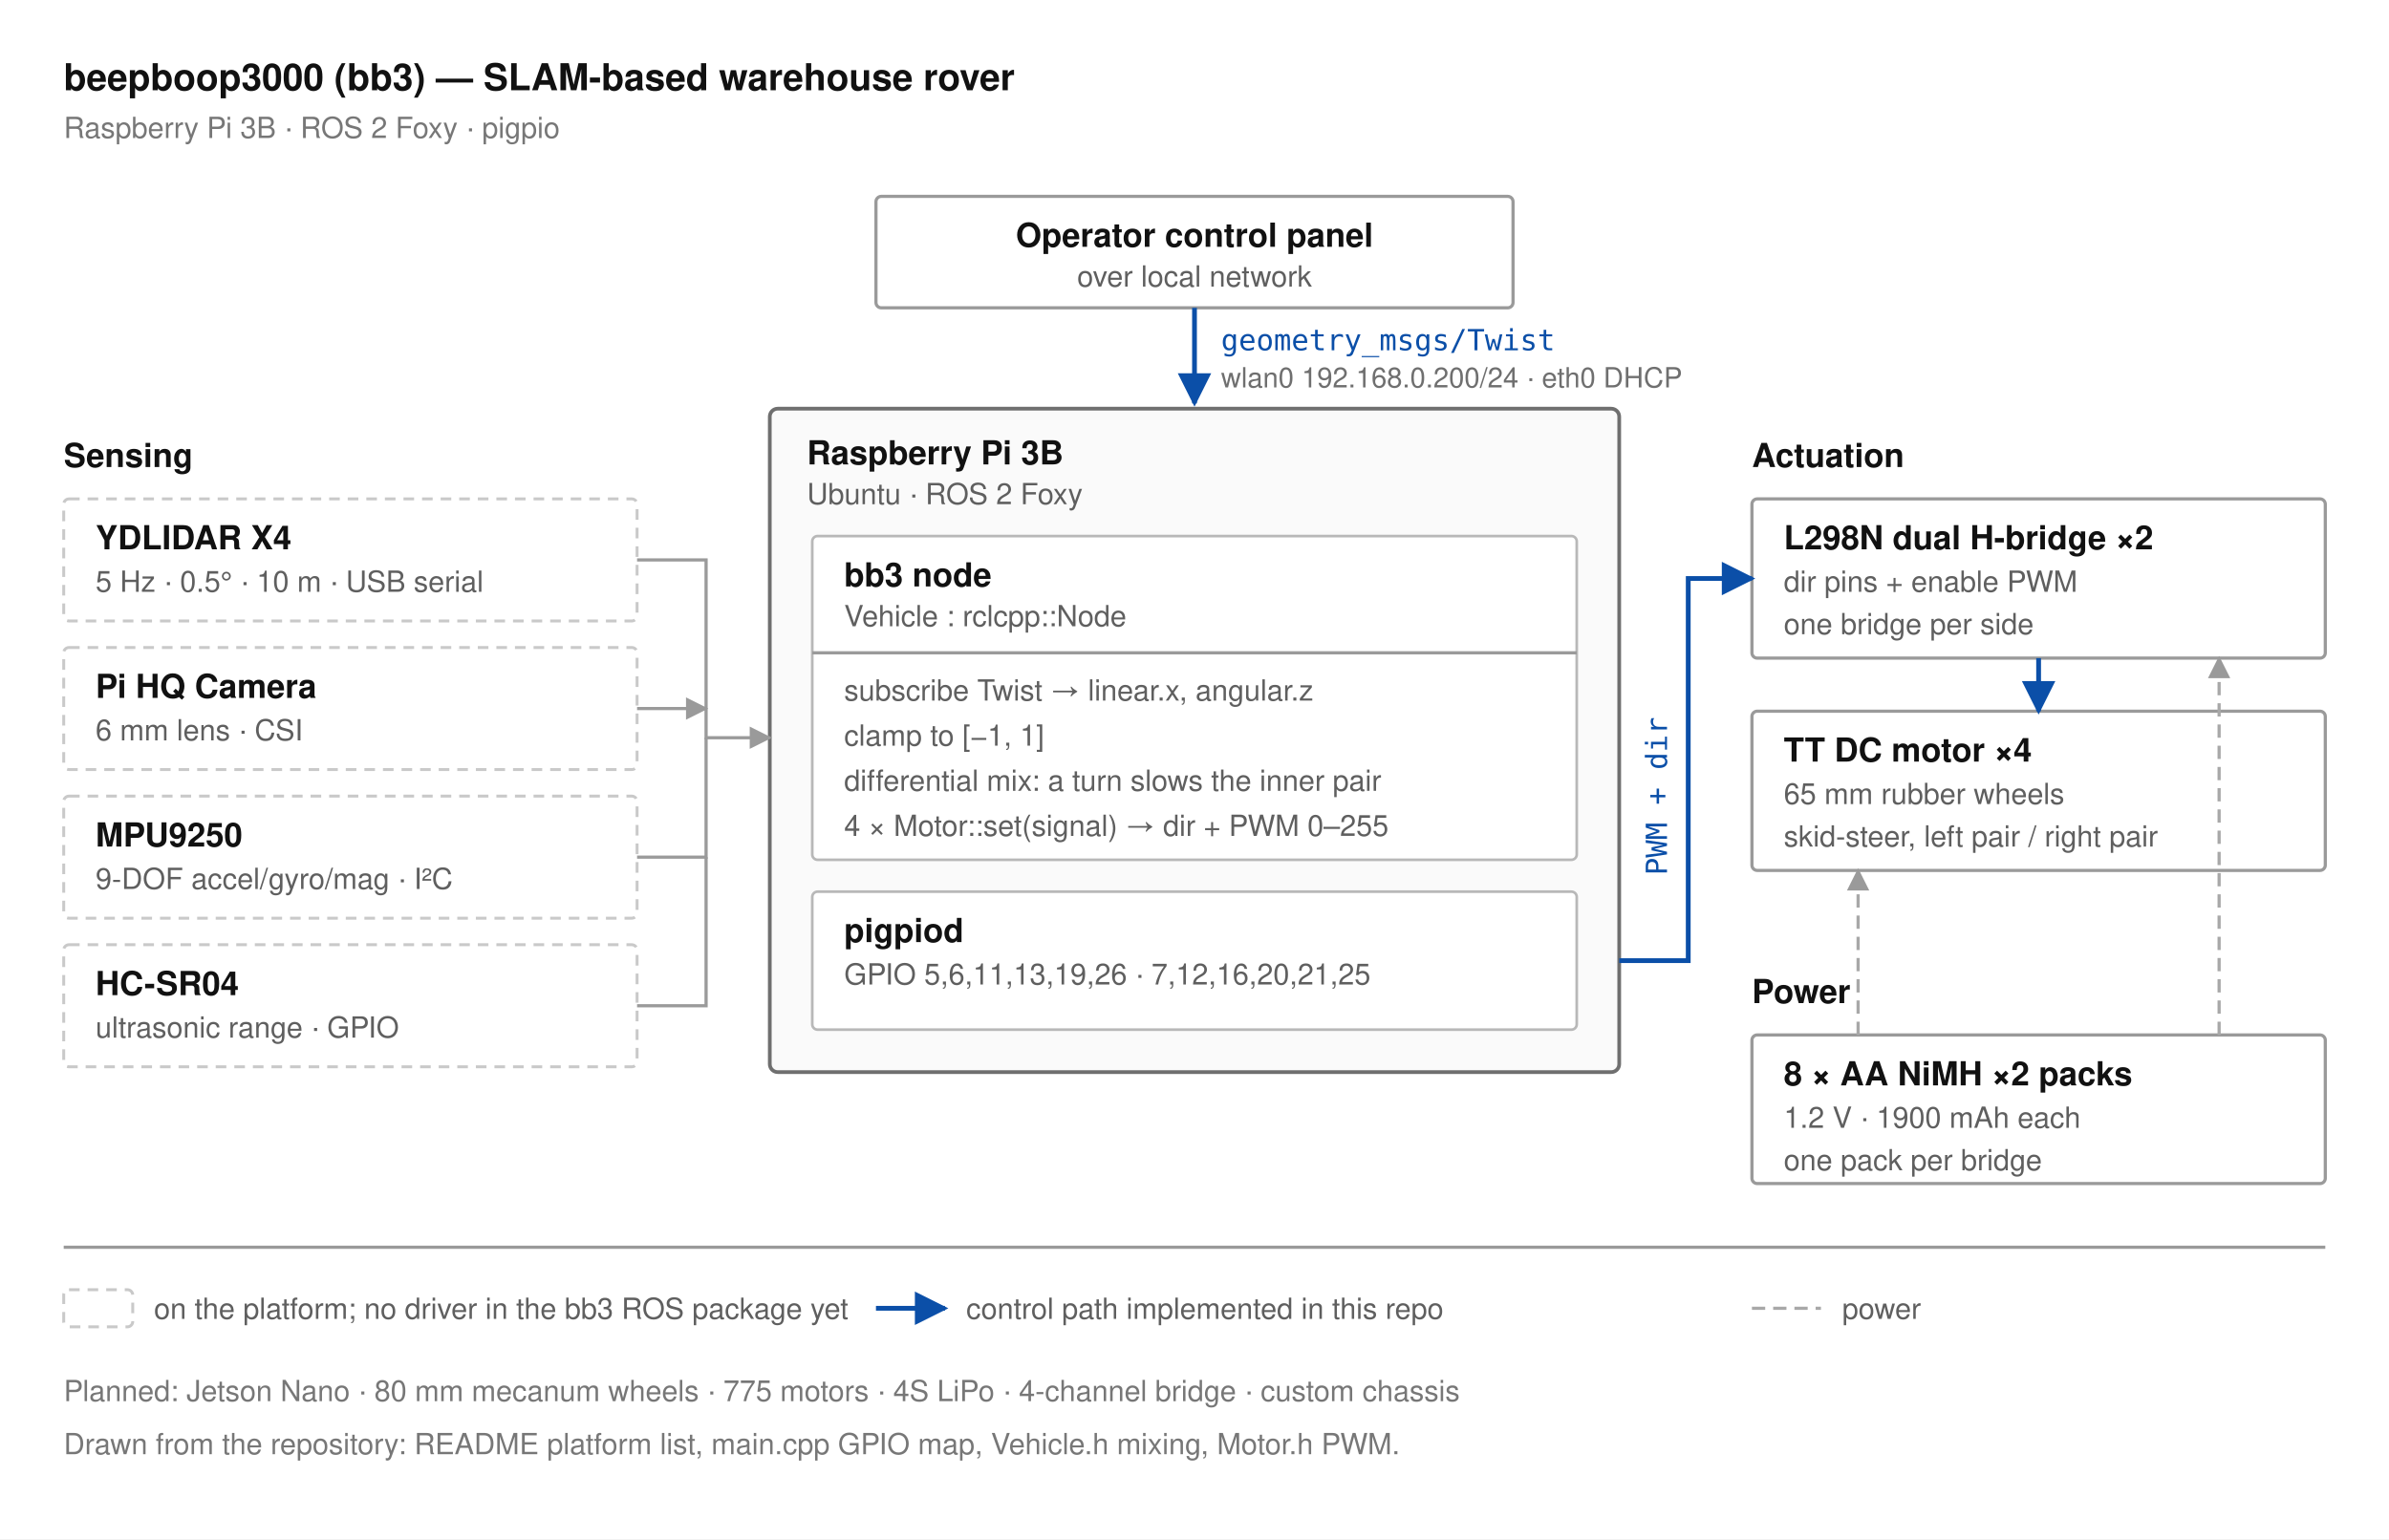
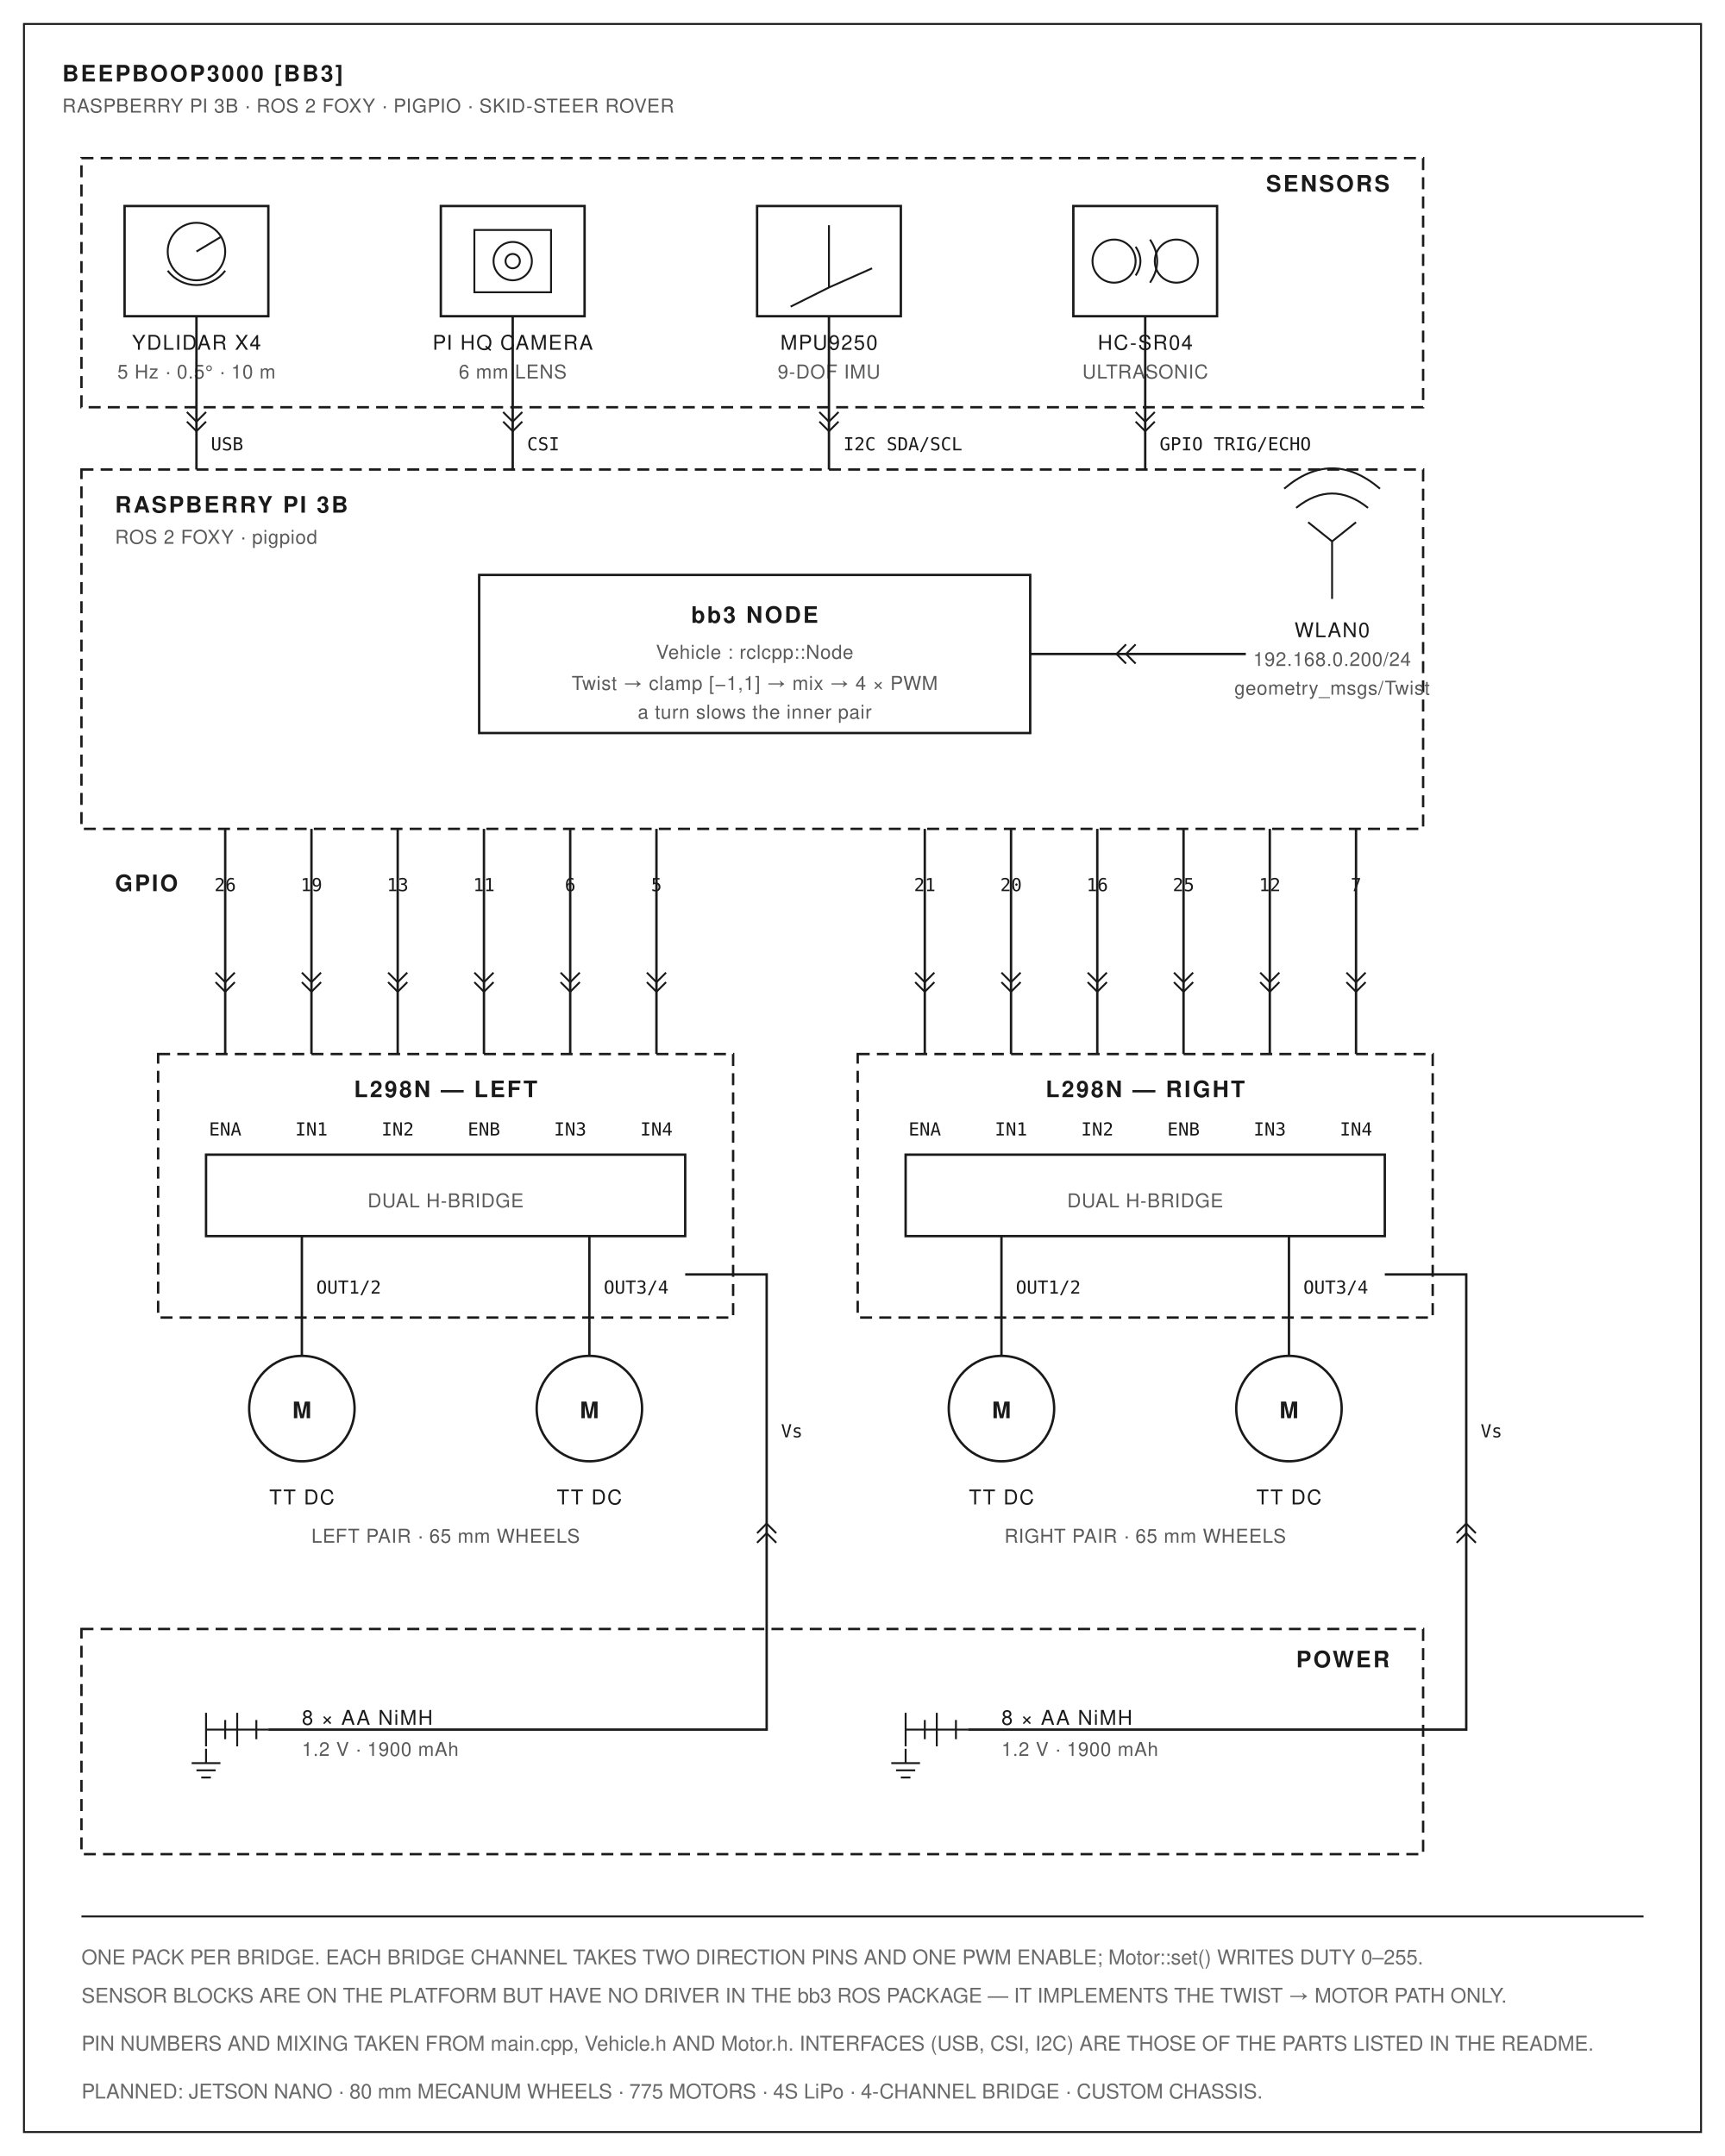
- <svg xmlns="http://www.w3.org/2000/svg" viewBox="0 0 900 580" width="900" height="580" role="img" aria-labelledby="t d">
+ <svg xmlns="http://www.w3.org/2000/svg" viewBox="0 0 720 900" width="720" height="900" role="img" aria-labelledby="t d">
  <style>
-   .bg   { fill: #ffffff; }
-   .box  { fill: #ffffff; stroke: #9a9a9a; stroke-width: 1.2; }
-   .host { fill: #fafafa; stroke: #6f6f6f; stroke-width: 1.4; }
-   .inner{ fill: #ffffff; stroke: #b8b8b8; stroke-width: 1; }
-   .idle { fill: #ffffff; stroke: #c9c9c9; stroke-width: 1.1; stroke-dasharray: 4 3; }
-   .h    { font: 600 14px -apple-system, "Segoe UI", Helvetica, Arial, sans-serif; fill: #111111; }
-   .n    { font: 600 12.5px -apple-system, "Segoe UI", Helvetica, Arial, sans-serif; fill: #111111; }
-   .s    { font: 11px -apple-system, "Segoe UI", Helvetica, Arial, sans-serif; fill: #5f5f5f; }
-   .m    { font: 11px ui-monospace, Menlo, Consolas, monospace; fill: #0b4fa8; }
-   .cap  { font: 11px -apple-system, "Segoe UI", Helvetica, Arial, sans-serif; fill: #777777; }
-   .lbl  { font: 10.5px -apple-system, "Segoe UI", Helvetica, Arial, sans-serif; fill: #6f6f6f; }
-   .wire { stroke: #9a9a9a; stroke-width: 1.2; fill: none; }
-   .flow { stroke: #0b4fa8; stroke-width: 1.8; fill: none; }
-   .pwr  { stroke: #a8a8a8; stroke-width: 1.2; fill: none; stroke-dasharray: 5 3; }
+   .w    { stroke:#1a1a1a; stroke-width:1; fill:none; }
+   .thin { stroke:#1a1a1a; stroke-width:.8; fill:none; }
+   .encl { stroke:#1a1a1a; stroke-width:1; fill:none; stroke-dasharray:5 3; }
+   .part { stroke:#1a1a1a; stroke-width:1; fill:#ffffff; }
+   .lab  { font:8.5px -apple-system,"Segoe UI",Helvetica,Arial,sans-serif; fill:#1a1a1a; letter-spacing:.06em; }
+   .pin  { font:7.5px ui-monospace,Menlo,Consolas,monospace; fill:#1a1a1a; }
+   .ttl  { font:600 9.5px -apple-system,"Segoe UI",Helvetica,Arial,sans-serif; fill:#1a1a1a; letter-spacing:.09em; }
+   .note { font:8px -apple-system,"Segoe UI",Helvetica,Arial,sans-serif; fill:#5a5a5a; letter-spacing:.03em; }
+   .cap  { font:8.5px -apple-system,"Segoe UI",Helvetica,Arial,sans-serif; fill:#6a6a6a; }
</style>
-   <rect class="bg" x="0" y="0" width="900" height="580" />
  <defs>
-     <marker id="a" viewBox="0 0 10 10" refX="9" refY="5" markerWidth="7" markerHeight="7" orient="auto-start-reverse">
-       <path d="M0,0 L10,5 L0,10 z" fill="#9a9a9a" />
-     </marker>
-     <marker id="af" viewBox="0 0 10 10" refX="9" refY="5" markerWidth="7" markerHeight="7" orient="auto-start-reverse">
-       <path d="M0,0 L10,5 L0,10 z" fill="#0b4fa8" />
-     </marker>
+     <g id="chev">
+       <path class="thin" d="M-4,-4 L0,0 L-4,4" />
+       <path class="thin" d="M0,-4 L4,0 L0,4" />
+     </g>
+     <g id="gnd">
+       <path class="thin" d="M0,0 V6 M-6,6 H6 M-4,9 H4 M-2,12 H2" />
+     </g>
+     <g id="batt">
+       <path class="thin" d="M0,0 H26 M0,-7 V7 M8,-4 V4 M8,0 H8 M13,-7 V7 M21,-4 V4" />
+     </g>
  </defs>
-   <text class="h" x="24" y="34">beepboop3000 (bb3) — SLAM-based warehouse rover</text>
-   <text class="cap" x="24" y="52">Raspberry Pi 3B · ROS 2 Foxy · pigpio</text>
-   <rect class="box" x="330" y="74" width="240" height="42" rx="2" />
-   <text class="n" x="450" y="93" text-anchor="middle">Operator control panel</text>
-   <text class="s" x="450" y="108" text-anchor="middle">over local network</text>
-   <path class="flow" d="M450,116 L450,152" marker-end="url(#af)" />
-   <text class="m" x="460" y="132">geometry_msgs/Twist</text>
-   <text class="lbl" x="460" y="146">wlan0 192.168.0.200/24 · eth0 DHCP</text>
-   <rect class="host" x="290" y="154" width="320" height="250" rx="3" />
-   <text class="n" x="304" y="175">Raspberry Pi 3B</text>
-   <text class="s" x="304" y="190">Ubuntu · ROS 2 Foxy</text>
-   <rect class="inner" x="306" y="202" width="288" height="122" rx="2" />
-   <text class="n" x="318" y="221">bb3 node</text>
-   <text class="s" x="318" y="236">Vehicle : rclcpp::Node</text>
-   <line class="wire" x1="306" y1="246" x2="594" y2="246" />
-   <text class="s" x="318" y="264">subscribe Twist → linear.x, angular.z</text>
-   <text class="s" x="318" y="281">clamp to [−1, 1]</text>
-   <text class="s" x="318" y="298">differential mix: a turn slows the inner pair</text>
-   <text class="s" x="318" y="315">4 × Motor::set(signal) → dir + PWM 0–255</text>
-   <rect class="inner" x="306" y="336" width="288" height="52" rx="2" />
-   <text class="n" x="318" y="355">pigpiod</text>
-   <text class="s" x="318" y="371">GPIO 5,6,11,13,19,26 · 7,12,16,20,21,25</text>
-   <text class="n" x="24" y="176">Sensing</text>
-   <rect class="idle" x="24" y="188" width="216" height="46" rx="2" />
-   <text class="n" x="36" y="207">YDLIDAR X4</text>
-   <text class="s" x="36" y="223">5 Hz · 0.5° · 10 m · USB serial</text>
-   <rect class="idle" x="24" y="244" width="216" height="46" rx="2" />
-   <text class="n" x="36" y="263">Pi HQ Camera</text>
-   <text class="s" x="36" y="279">6 mm lens · CSI</text>
-   <rect class="idle" x="24" y="300" width="216" height="46" rx="2" />
-   <text class="n" x="36" y="319">MPU9250</text>
-   <text class="s" x="36" y="335">9-DOF accel/gyro/mag · I²C</text>
-   <rect class="idle" x="24" y="356" width="216" height="46" rx="2" />
-   <text class="n" x="36" y="375">HC-SR04</text>
-   <text class="s" x="36" y="391">ultrasonic range · GPIO</text>
-   <path class="wire" d="M240,211 L266,211 L266,278 L290,278" marker-end="url(#a)" />
-   <path class="wire" d="M240,267 L266,267" marker-end="url(#a)" />
-   <path class="wire" d="M240,323 L266,323 L266,278" />
-   <path class="wire" d="M240,379 L266,379 L266,323" />
-   <text class="n" x="660" y="176">Actuation</text>
-   <rect class="box" x="660" y="188" width="216" height="60" rx="2" />
-   <text class="n" x="672" y="207">L298N dual H-bridge ×2</text>
-   <text class="s" x="672" y="223">dir pins + enable PWM</text>
-   <text class="s" x="672" y="239">one bridge per side</text>
-   <rect class="box" x="660" y="268" width="216" height="60" rx="2" />
-   <text class="n" x="672" y="287">TT DC motor ×4</text>
-   <text class="s" x="672" y="303">65 mm rubber wheels</text>
-   <text class="s" x="672" y="319">skid-steer, left pair / right pair</text>
-   <path class="flow" d="M610,362 L636,362 L636,218 L660,218" marker-end="url(#af)" />
-   <text class="m" x="628" y="300" text-anchor="middle" transform="rotate(-90 628 300)">PWM + dir</text>
-   <path class="flow" d="M768,248 L768,268" marker-end="url(#af)" />
-   <text class="n" x="660" y="378">Power</text>
-   <rect class="box" x="660" y="390" width="216" height="56" rx="2" />
-   <text class="n" x="672" y="409">8 × AA NiMH ×2 packs</text>
-   <text class="s" x="672" y="425">1.2 V · 1900 mAh each</text>
-   <text class="s" x="672" y="441">one pack per bridge</text>
-   <path class="pwr" d="M700,390 L700,340 L700,328" marker-end="url(#a)" />
-   <path class="pwr" d="M836,390 L836,248" marker-end="url(#a)" />
-   <line class="wire" x1="24" y1="470" x2="876" y2="470" />
-   <rect class="idle" x="24" y="486" width="26" height="14" rx="2" />
-   <text class="s" x="58" y="497">on the platform; no driver in the bb3 ROS package yet</text>
-   <line class="flow" x1="330" y1="493" x2="356" y2="493" marker-end="url(#af)" />
-   <text class="s" x="364" y="497">control path implemented in this repo</text>
-   <line class="pwr" x1="660" y1="493" x2="686" y2="493" />
-   <text class="s" x="694" y="497">power</text>
-   <text class="cap" x="24" y="528">Planned: Jetson Nano · 80 mm mecanum wheels · 775 motors · 4S LiPo · 4-channel bridge · custom chassis</text>
-   <text class="cap" x="24" y="548">Drawn from the repository: README platform list, main.cpp GPIO map, Vehicle.h mixing, Motor.h PWM.</text>
+   <rect x="0" y="0" width="720" height="900" fill="#ffffff" />
+   <rect class="thin" x="10" y="10" width="700" height="880" />
+   <text class="ttl" x="26" y="34">BEEPBOOP3000 [BB3]</text>
+   <text class="note" x="26" y="47">RASPBERRY PI 3B · ROS 2 FOXY · PIGPIO · SKID-STEER ROVER</text>
+   <rect class="encl" x="34" y="66" width="560" height="104" />
+   <text class="ttl" x="580" y="80" text-anchor="end">SENSORS</text>
+   <rect class="part" x="52" y="86" width="60" height="46" />
+   <circle class="thin" cx="82" cy="105" r="12" />
+   <path class="thin" d="M82,105 L92,99" />
+   <path class="thin" d="M70,113 A15,15 0 0 0 94,113" />
+   <text class="lab" x="82" y="146" text-anchor="middle">YDLIDAR X4</text>
+   <text class="note" x="82" y="158" text-anchor="middle">5 Hz · 0.5° · 10 m</text>
+   <rect class="part" x="184" y="86" width="60" height="46" />
+   <rect class="thin" x="198" y="96" width="32" height="26" />
+   <circle class="thin" cx="214" cy="109" r="8" />
+   <circle class="thin" cx="214" cy="109" r="3" />
+   <text class="lab" x="214" y="146" text-anchor="middle">PI HQ CAMERA</text>
+   <text class="note" x="214" y="158" text-anchor="middle">6 mm LENS</text>
+   <rect class="part" x="316" y="86" width="60" height="46" />
+   <path class="thin" d="M346,120 V94 M346,120 L330,128 M346,120 L364,112" />
+   <text class="lab" x="346" y="146" text-anchor="middle">MPU9250</text>
+   <text class="note" x="346" y="158" text-anchor="middle">9-DOF IMU</text>
+   <rect class="part" x="448" y="86" width="60" height="46" />
+   <circle class="thin" cx="465" cy="109" r="9" />
+   <circle class="thin" cx="491" cy="109" r="9" />
+   <path class="thin" d="M474,103 q4,6 0,12 M480,100 q6,9 0,18" />
+   <text class="lab" x="478" y="146" text-anchor="middle">HC-SR04</text>
+   <text class="note" x="478" y="158" text-anchor="middle">ULTRASONIC</text>
+   <path class="w" d="M82,132 V196" />
+   <text class="pin" x="88" y="188">USB</text>
+   <path class="w" d="M214,132 V196" />
+   <text class="pin" x="220" y="188">CSI</text>
+   <path class="w" d="M346,132 V196" />
+   <text class="pin" x="352" y="188">I2C SDA/SCL</text>
+   <path class="w" d="M478,132 V196" />
+   <text class="pin" x="484" y="188">GPIO TRIG/ECHO</text>
+   <use href="#chev" x="82" y="176" transform="rotate(90 82 176)" />
+   <use href="#chev" x="214" y="176" transform="rotate(90 214 176)" />
+   <use href="#chev" x="346" y="176" transform="rotate(90 346 176)" />
+   <use href="#chev" x="478" y="176" transform="rotate(90 478 176)" />
+   <rect class="encl" x="34" y="196" width="560" height="150" />
+   <text class="ttl" x="48" y="214">RASPBERRY PI 3B</text>
+   <text class="note" x="48" y="227">ROS 2 FOXY · pigpiod</text>
+   <rect class="part" x="200" y="240" width="230" height="66" />
+   <text class="ttl" x="315" y="260" text-anchor="middle">bb3 NODE</text>
+   <text class="note" x="315" y="275" text-anchor="middle">Vehicle : rclcpp::Node</text>
+   <text class="note" x="315" y="288" text-anchor="middle">Twist → clamp [−1,1] → mix → 4 × PWM</text>
+   <text class="note" x="315" y="300" text-anchor="middle">a turn slows the inner pair</text>
+   <path class="thin" d="M556,250 V226 M546,218 L556,226 L566,218" />
+   <path class="thin" d="M541,212 q15,-12 30,0 M536,204 q20,-17 40,0" />
+   <text class="lab" x="556" y="266" text-anchor="middle">WLAN0</text>
+   <text class="note" x="556" y="278" text-anchor="middle">192.168.0.200/24</text>
+   <text class="note" x="556" y="290" text-anchor="middle">geometry_msgs/Twist</text>
+   <path class="w" d="M430,273 H520" />
+   <use href="#chev" x="470" y="273" transform="rotate(180 470 273)" />
+   <text class="ttl" x="48" y="372">GPIO</text>
+   <g class="pin">
+     <text x="94" y="372" text-anchor="middle">26</text>
+     <text x="130" y="372" text-anchor="middle">19</text>
+     <text x="166" y="372" text-anchor="middle">13</text>
+     <text x="202" y="372" text-anchor="middle">11</text>
+     <text x="238" y="372" text-anchor="middle">6</text>
+     <text x="274" y="372" text-anchor="middle">5</text>
+     <text x="386" y="372" text-anchor="middle">21</text>
+     <text x="422" y="372" text-anchor="middle">20</text>
+     <text x="458" y="372" text-anchor="middle">16</text>
+     <text x="494" y="372" text-anchor="middle">25</text>
+     <text x="530" y="372" text-anchor="middle">12</text>
+     <text x="566" y="372" text-anchor="middle">7</text>
+   </g>
+   <g class="w">
+     <path d="M94,346 V440" />
+     <path d="M130,346 V440" />
+     <path d="M166,346 V440" />
+     <path d="M202,346 V440" />
+     <path d="M238,346 V440" />
+     <path d="M274,346 V440" />
+     <path d="M386,346 V440" />
+     <path d="M422,346 V440" />
+     <path d="M458,346 V440" />
+     <path d="M494,346 V440" />
+     <path d="M530,346 V440" />
+     <path d="M566,346 V440" />
+   </g>
+   <g>
+     <use href="#chev" x="94" y="410" transform="rotate(90 94 410)" />
+     <use href="#chev" x="130" y="410" transform="rotate(90 130 410)" />
+     <use href="#chev" x="166" y="410" transform="rotate(90 166 410)" />
+     <use href="#chev" x="202" y="410" transform="rotate(90 202 410)" />
+     <use href="#chev" x="238" y="410" transform="rotate(90 238 410)" />
+     <use href="#chev" x="274" y="410" transform="rotate(90 274 410)" />
+     <use href="#chev" x="386" y="410" transform="rotate(90 386 410)" />
+     <use href="#chev" x="422" y="410" transform="rotate(90 422 410)" />
+     <use href="#chev" x="458" y="410" transform="rotate(90 458 410)" />
+     <use href="#chev" x="494" y="410" transform="rotate(90 494 410)" />
+     <use href="#chev" x="530" y="410" transform="rotate(90 530 410)" />
+     <use href="#chev" x="566" y="410" transform="rotate(90 566 410)" />
+   </g>
+   <rect class="encl" x="66" y="440" width="240" height="110" />
+   <text class="ttl" x="186" y="458" text-anchor="middle">L298N — LEFT</text>
+   <g class="pin" text-anchor="middle">
+     <text x="94" y="474">ENA</text>
+     <text x="130" y="474">IN1</text>
+     <text x="166" y="474">IN2</text>
+     <text x="202" y="474">ENB</text>
+     <text x="238" y="474">IN3</text>
+     <text x="274" y="474">IN4</text>
+   </g>
+   <rect class="part" x="86" y="482" width="200" height="34" />
+   <text class="note" x="186" y="504" text-anchor="middle">DUAL H-BRIDGE</text>
+   <path class="w" d="M126,516 V566" />
+   <path class="w" d="M246,516 V566" />
+   <text class="pin" x="132" y="540">OUT1/2</text>
+   <text class="pin" x="252" y="540">OUT3/4</text>
+   <rect class="encl" x="358" y="440" width="240" height="110" />
+   <text class="ttl" x="478" y="458" text-anchor="middle">L298N — RIGHT</text>
+   <g class="pin" text-anchor="middle">
+     <text x="386" y="474">ENA</text>
+     <text x="422" y="474">IN1</text>
+     <text x="458" y="474">IN2</text>
+     <text x="494" y="474">ENB</text>
+     <text x="530" y="474">IN3</text>
+     <text x="566" y="474">IN4</text>
+   </g>
+   <rect class="part" x="378" y="482" width="200" height="34" />
+   <text class="note" x="478" y="504" text-anchor="middle">DUAL H-BRIDGE</text>
+   <path class="w" d="M418,516 V566" />
+   <path class="w" d="M538,516 V566" />
+   <text class="pin" x="424" y="540">OUT1/2</text>
+   <text class="pin" x="544" y="540">OUT3/4</text>
+   <g>
+     <circle class="part" cx="126" cy="588" r="22" />
+     <text class="ttl" x="126" y="592" text-anchor="middle">M</text>
+     <circle class="part" cx="246" cy="588" r="22" />
+     <text class="ttl" x="246" y="592" text-anchor="middle">M</text>
+     <circle class="part" cx="418" cy="588" r="22" />
+     <text class="ttl" x="418" y="592" text-anchor="middle">M</text>
+     <circle class="part" cx="538" cy="588" r="22" />
+     <text class="ttl" x="538" y="592" text-anchor="middle">M</text>
+   </g>
+   <text class="lab" x="126" y="628" text-anchor="middle">TT DC</text>
+   <text class="lab" x="246" y="628" text-anchor="middle">TT DC</text>
+   <text class="lab" x="418" y="628" text-anchor="middle">TT DC</text>
+   <text class="lab" x="538" y="628" text-anchor="middle">TT DC</text>
+   <text class="note" x="186" y="644" text-anchor="middle">LEFT PAIR · 65 mm WHEELS</text>
+   <text class="note" x="478" y="644" text-anchor="middle">RIGHT PAIR · 65 mm WHEELS</text>
+   <rect class="encl" x="34" y="680" width="560" height="94" />
+   <text class="ttl" x="580" y="696" text-anchor="end">POWER</text>
+   <use href="#batt" x="86" y="722" />
+   <use href="#gnd" x="86" y="730" />
+   <text class="lab" x="126" y="720">8 × AA NiMH</text>
+   <text class="note" x="126" y="733">1.2 V · 1900 mAh</text>
+   <use href="#batt" x="378" y="722" />
+   <use href="#gnd" x="378" y="730" />
+   <text class="lab" x="418" y="720">8 × AA NiMH</text>
+   <text class="note" x="418" y="733">1.2 V · 1900 mAh</text>
+   <path class="w" d="M112,722 H320 V532 H286" />
+   <path class="w" d="M404,722 H612 V532 H578" />
+   <text class="pin" x="326" y="600">Vs</text>
+   <text class="pin" x="618" y="600">Vs</text>
+   <use href="#chev" x="320" y="640" transform="rotate(-90 320 640)" />
+   <use href="#chev" x="612" y="640" transform="rotate(-90 612 640)" />
+   <line class="thin" x1="34" y1="800" x2="686" y2="800" />
+   <text class="cap" x="34" y="820">ONE PACK PER BRIDGE. EACH BRIDGE CHANNEL TAKES TWO DIRECTION PINS AND ONE PWM ENABLE; Motor::set() WRITES DUTY 0–255.</text>
+   <text class="cap" x="34" y="836">SENSOR BLOCKS ARE ON THE PLATFORM BUT HAVE NO DRIVER IN THE bb3 ROS PACKAGE — IT IMPLEMENTS THE TWIST → MOTOR PATH ONLY.</text>
+   <text class="cap" x="34" y="856">PIN NUMBERS AND MIXING TAKEN FROM main.cpp, Vehicle.h AND Motor.h. INTERFACES (USB, CSI, I2C) ARE THOSE OF THE PARTS LISTED IN THE README.</text>
+   <text class="cap" x="34" y="876">PLANNED: JETSON NANO · 80 mm MECANUM WHEELS · 775 MOTORS · 4S LiPo · 4-CHANNEL BRIDGE · CUSTOM CHASSIS.</text>
</svg>
